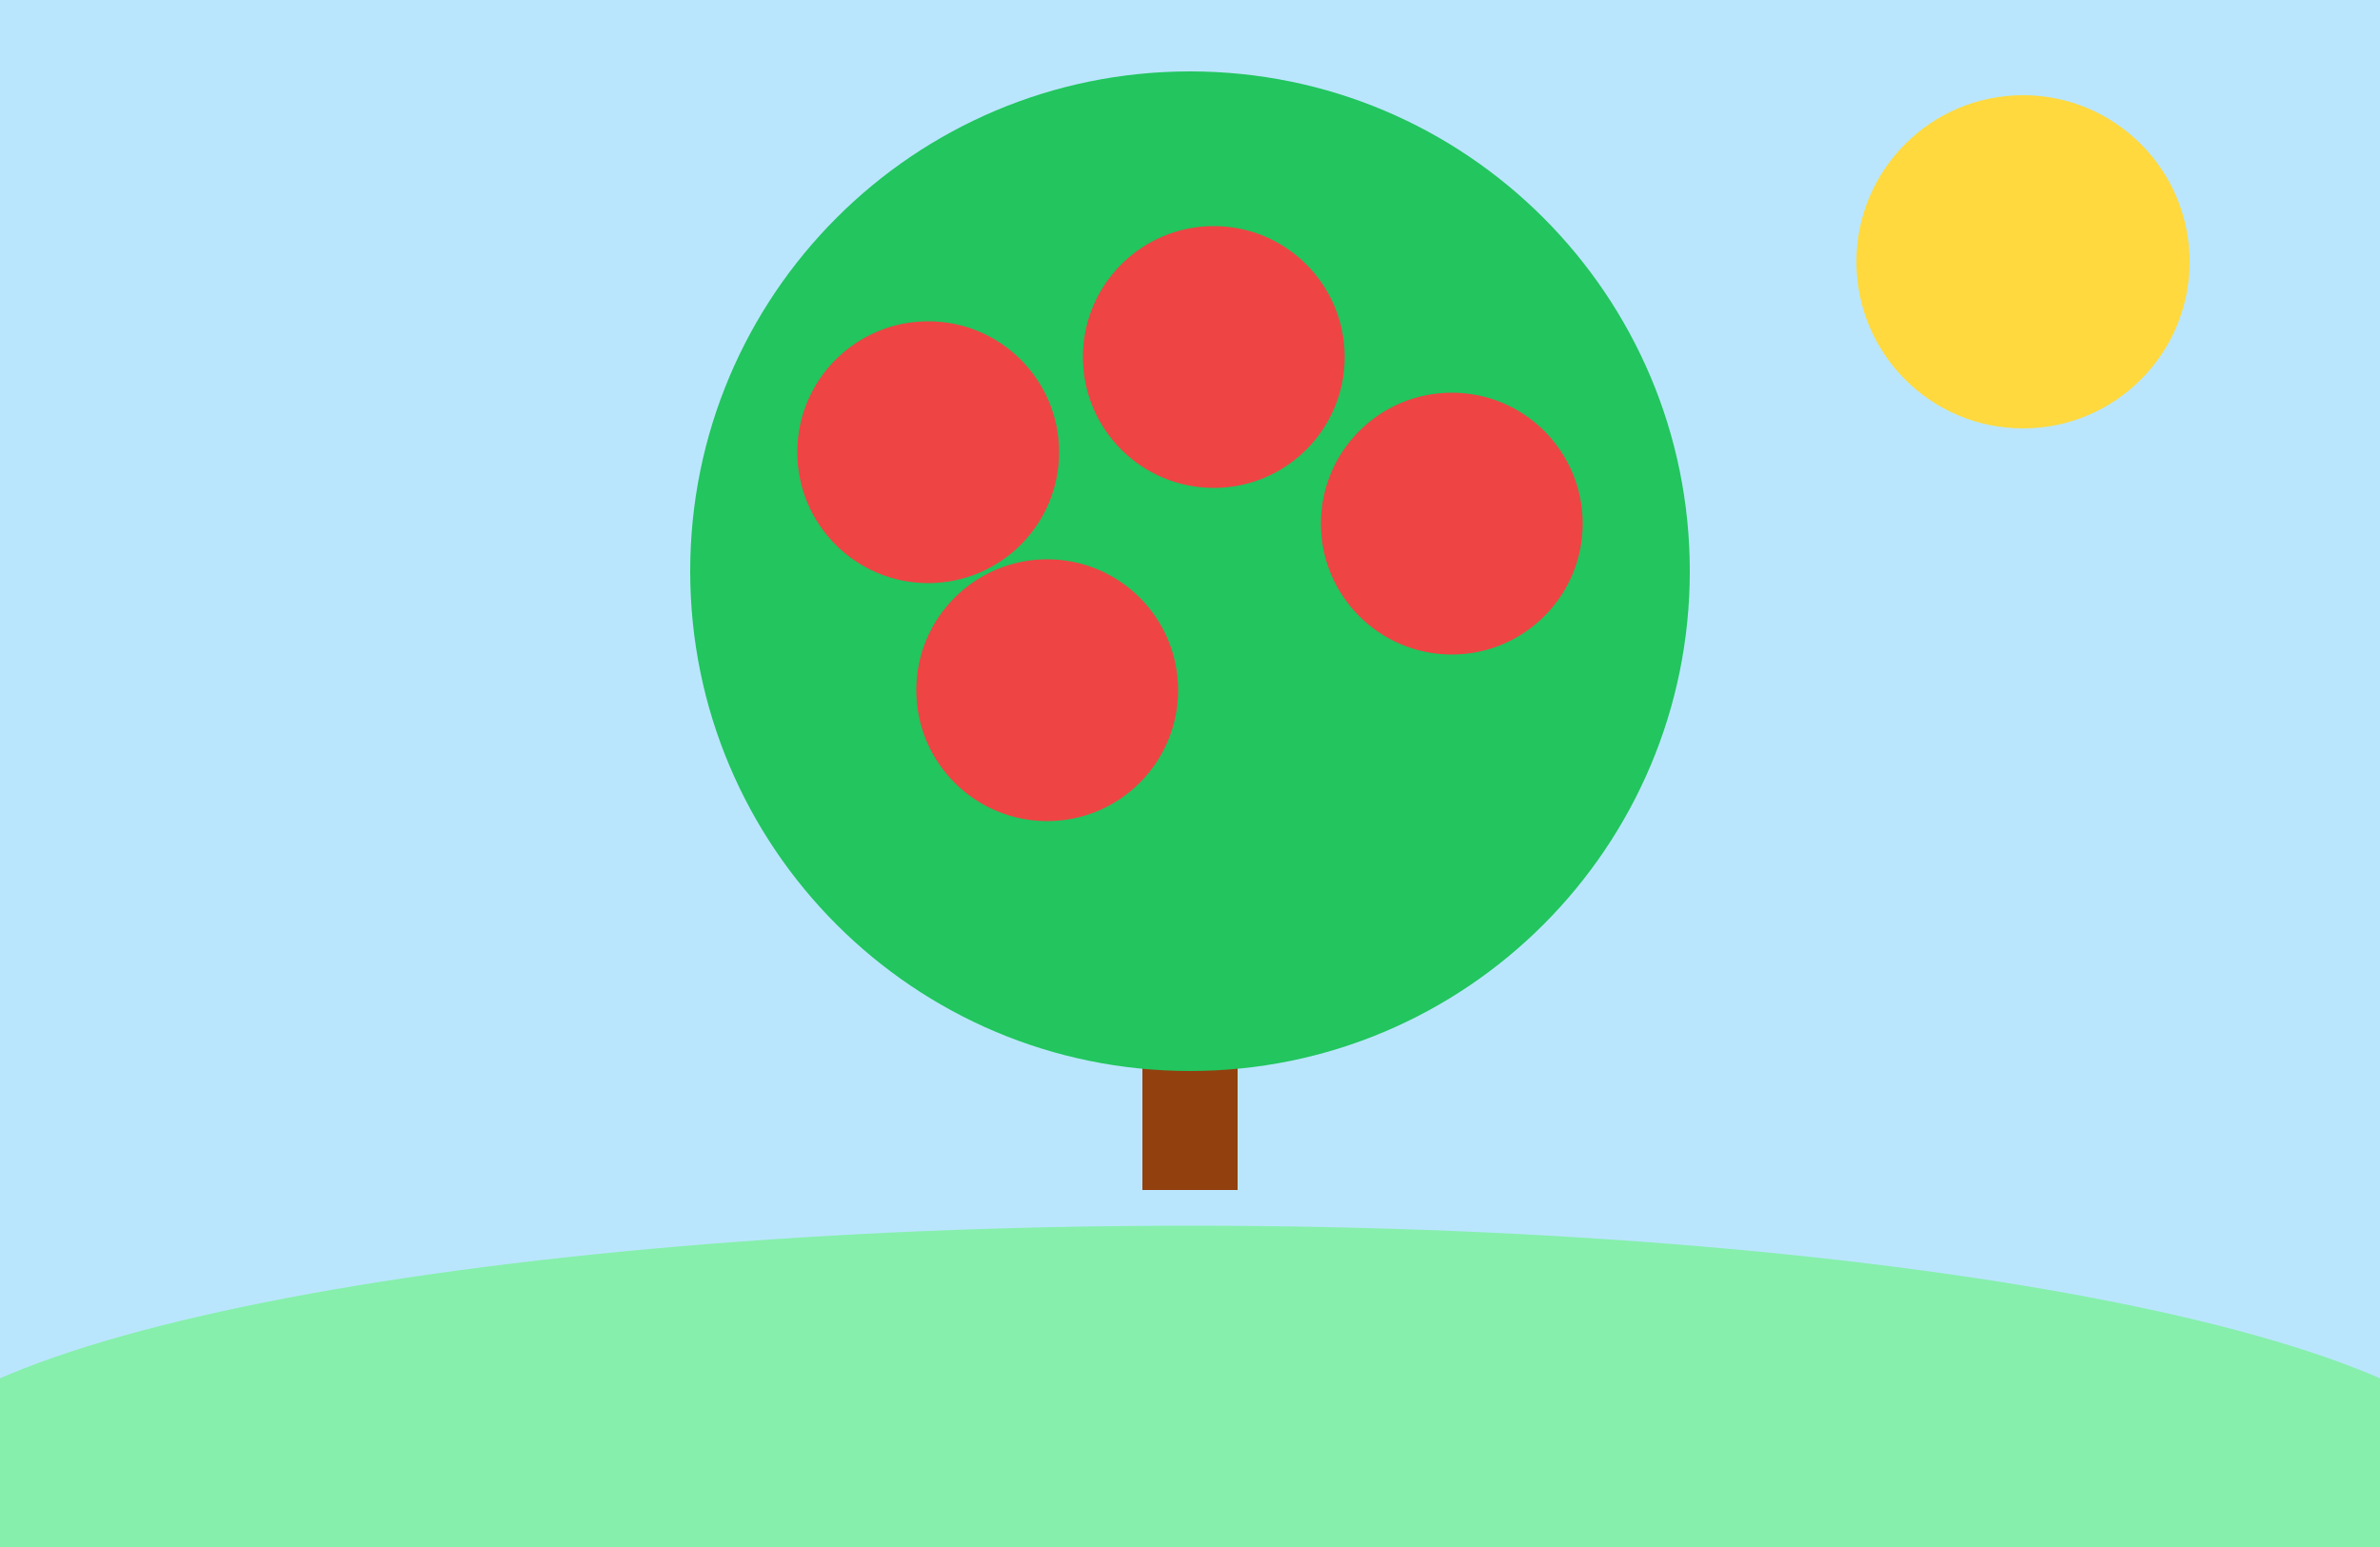
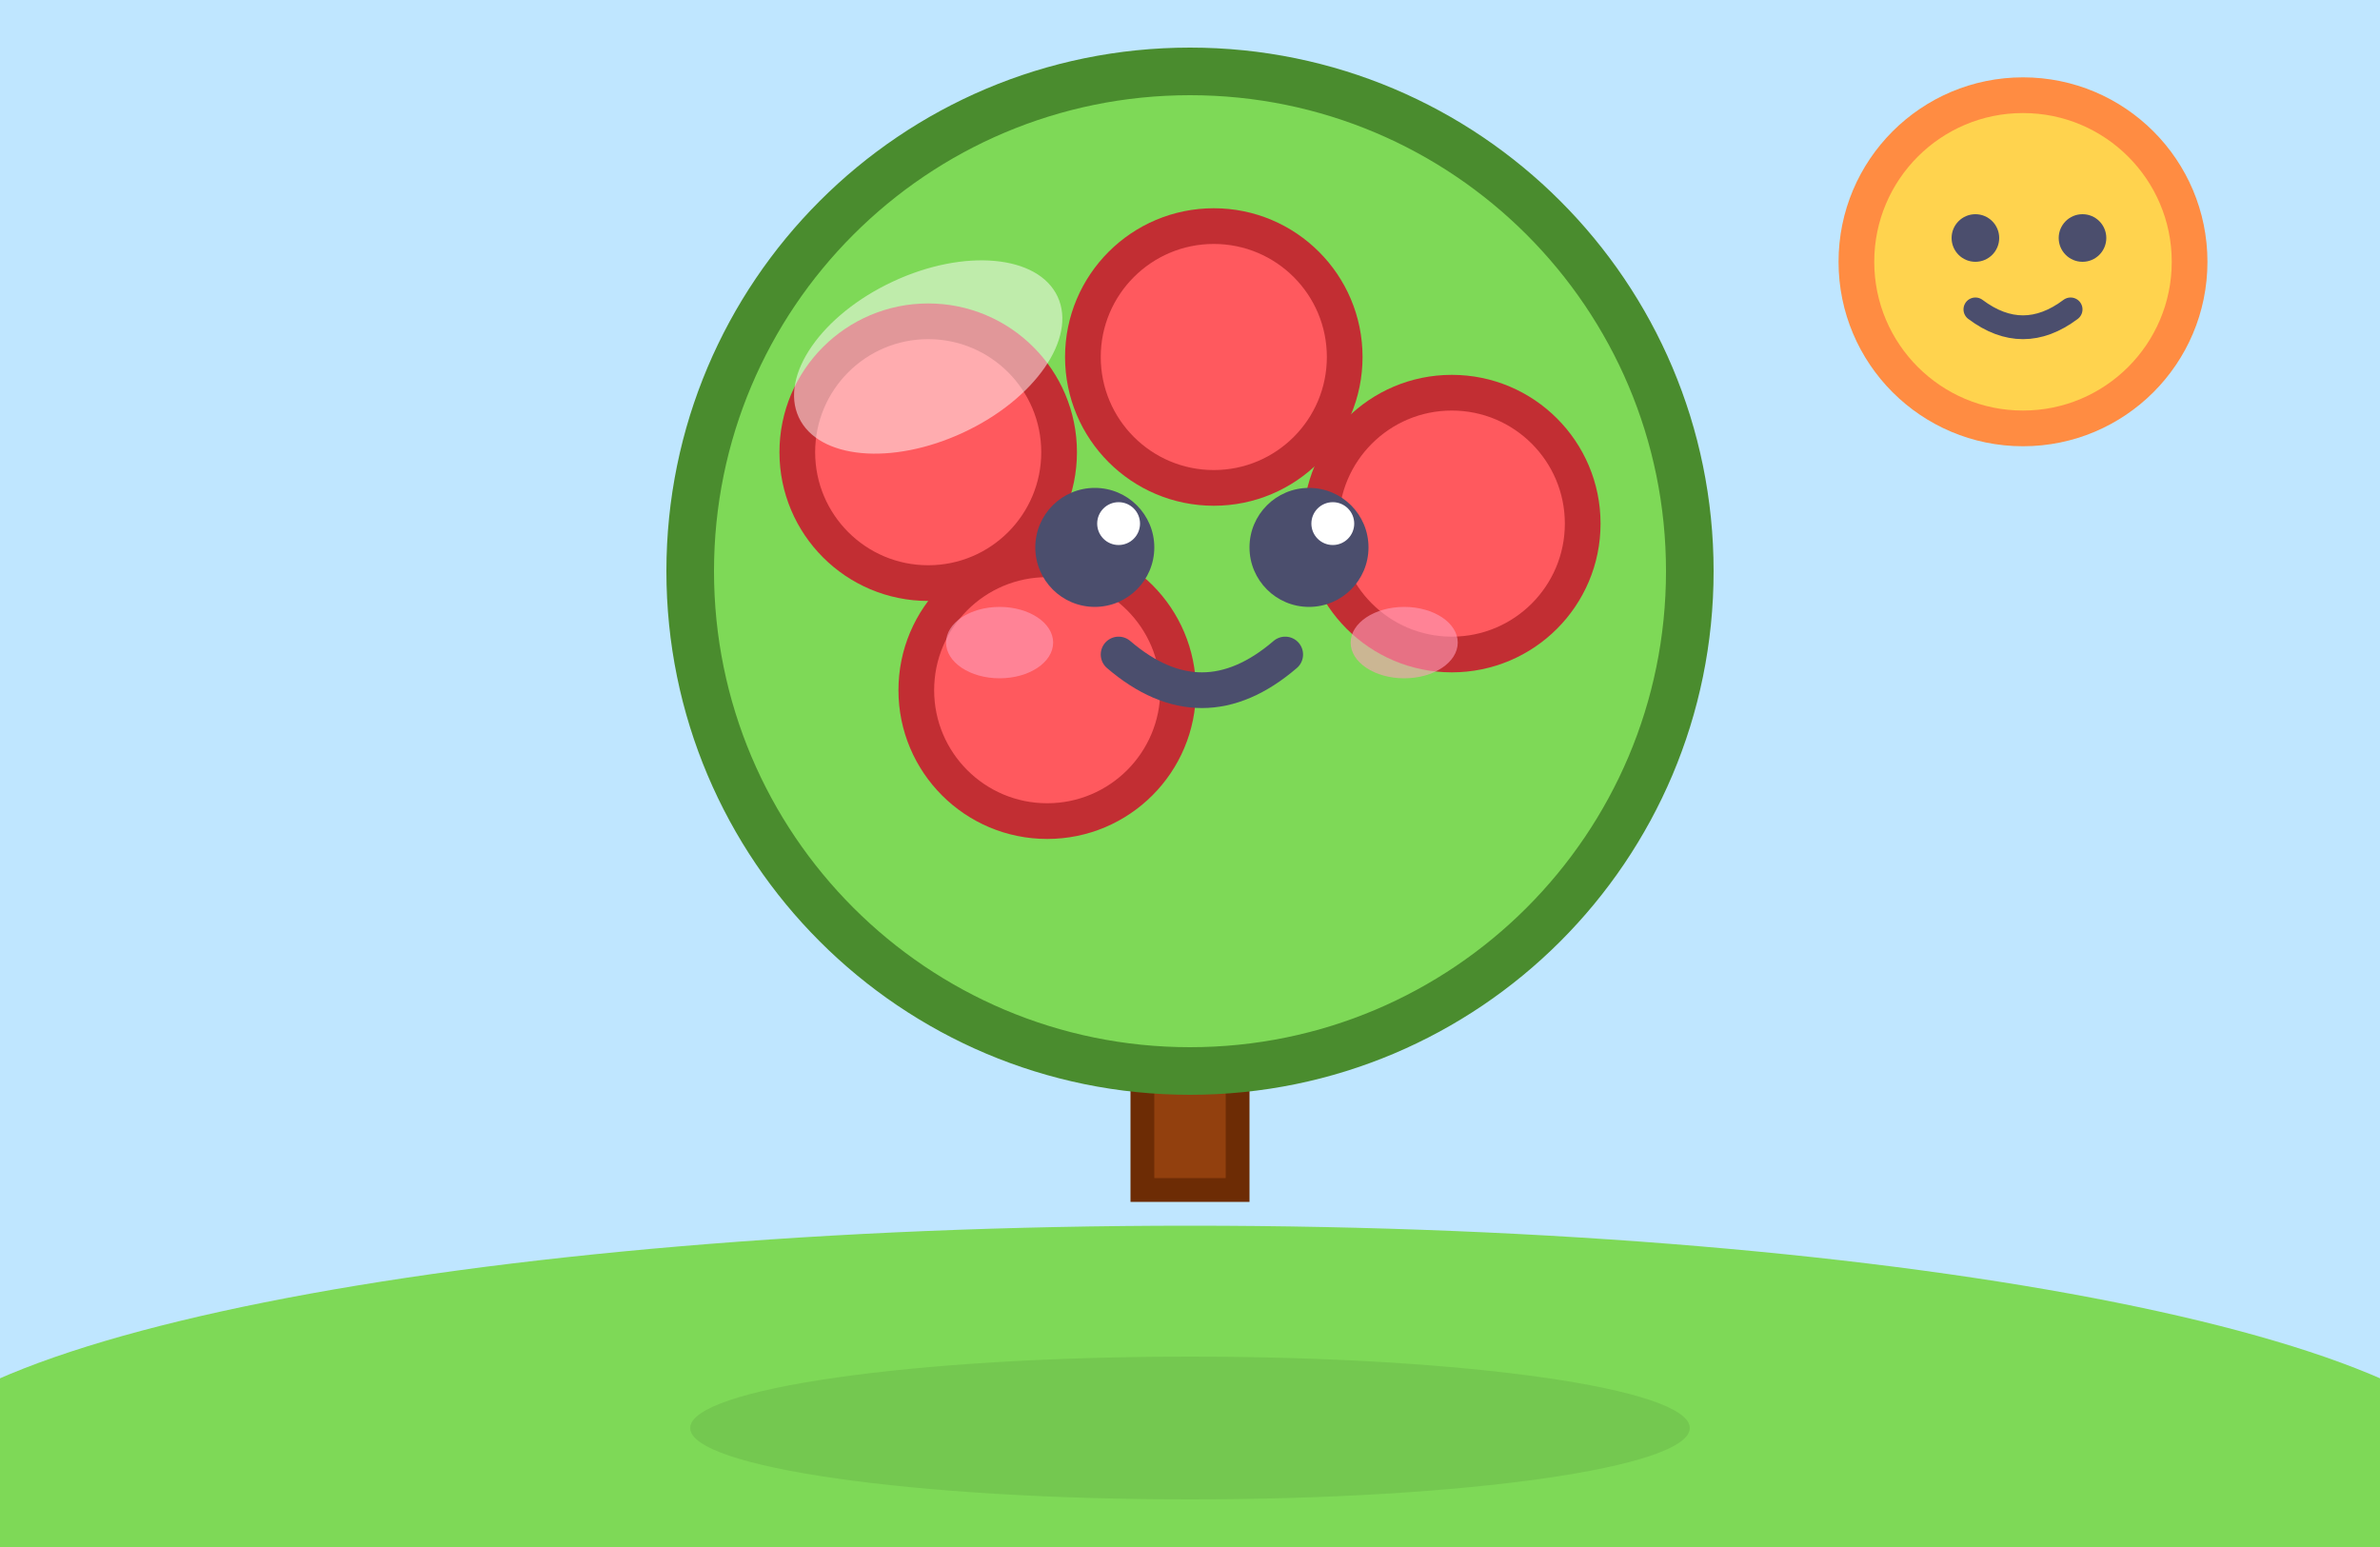
<svg xmlns="http://www.w3.org/2000/svg" viewBox="0 0 200 130">
  <rect width="200" height="130" rx="12" fill="#fffdf8" />
-   <rect width="200" height="130" fill="#bae6fd" />
-   <circle cx="170" cy="22" r="14" fill="#ffd93d" />
-   <ellipse cx="100" cy="125" rx="110" ry="22" fill="#86efac" />
-   <rect x="96" y="55" width="8" height="45" fill="#92400e" />
-   <circle cx="100" cy="48" r="42" fill="#22c55e" />
-   <circle cx="78" cy="38" r="11" fill="#ef4444" />
-   <circle cx="102" cy="30" r="11" fill="#ef4444" />
-   <circle cx="122" cy="44" r="11" fill="#ef4444" />
-   <circle cx="88" cy="58" r="11" fill="#ef4444" />
+   <rect width="200" height="130" fill="#BFE6FF" />
+   <circle cx="170" cy="22" r="14" fill="#FFD34E" stroke="#FF8C42" stroke-width="3" />
+   <circle cx="166" cy="20" r="2" fill="#4B4E6D" />
+   <circle cx="175" cy="20" r="2" fill="#4B4E6D" />
+   <path d="M166 26Q170 29 174 26" fill="none" stroke="#4B4E6D" stroke-width="2" stroke-linecap="round" />
+   <ellipse cx="100" cy="125" rx="110" ry="22" fill="#7ED957" />
+   <ellipse cx="100" cy="120" rx="42" ry="6" fill="#000" opacity="0.08" />
+   <rect x="96" y="55" width="8" height="45" fill="#92400e" stroke="#6d2c05" stroke-width="2" />
+   <circle cx="100" cy="48" r="42" fill="#7ED957" stroke="#4a8c2e" stroke-width="4" />
+   <circle cx="78" cy="38" r="11" fill="#FF595E" stroke="#c22e33" stroke-width="3" />
+   <circle cx="102" cy="30" r="11" fill="#FF595E" stroke="#c22e33" stroke-width="3" />
+   <circle cx="122" cy="44" r="11" fill="#FF595E" stroke="#c22e33" stroke-width="3" />
+   <circle cx="88" cy="58" r="11" fill="#FF595E" stroke="#c22e33" stroke-width="3" />
+   <ellipse cx="78" cy="30" rx="12" ry="7" fill="#fff" opacity="0.5" transform="rotate(-25 78 30)" />
+   <circle cx="92" cy="46" r="5" fill="#4B4E6D" />
+   <circle cx="110" cy="46" r="5" fill="#4B4E6D" />
+   <circle cx="94" cy="44" r="1.8" fill="#fff" />
+   <circle cx="112" cy="44" r="1.8" fill="#fff" />
+   <path d="M94 55Q101 61 108 55" fill="none" stroke="#4B4E6D" stroke-width="3" stroke-linecap="round" />
+   <ellipse cx="84" cy="54" rx="4.5" ry="3" fill="#FF9EBB" opacity="0.6" />
+   <ellipse cx="118" cy="54" rx="4.5" ry="3" fill="#FF9EBB" opacity="0.6" />
</svg>
